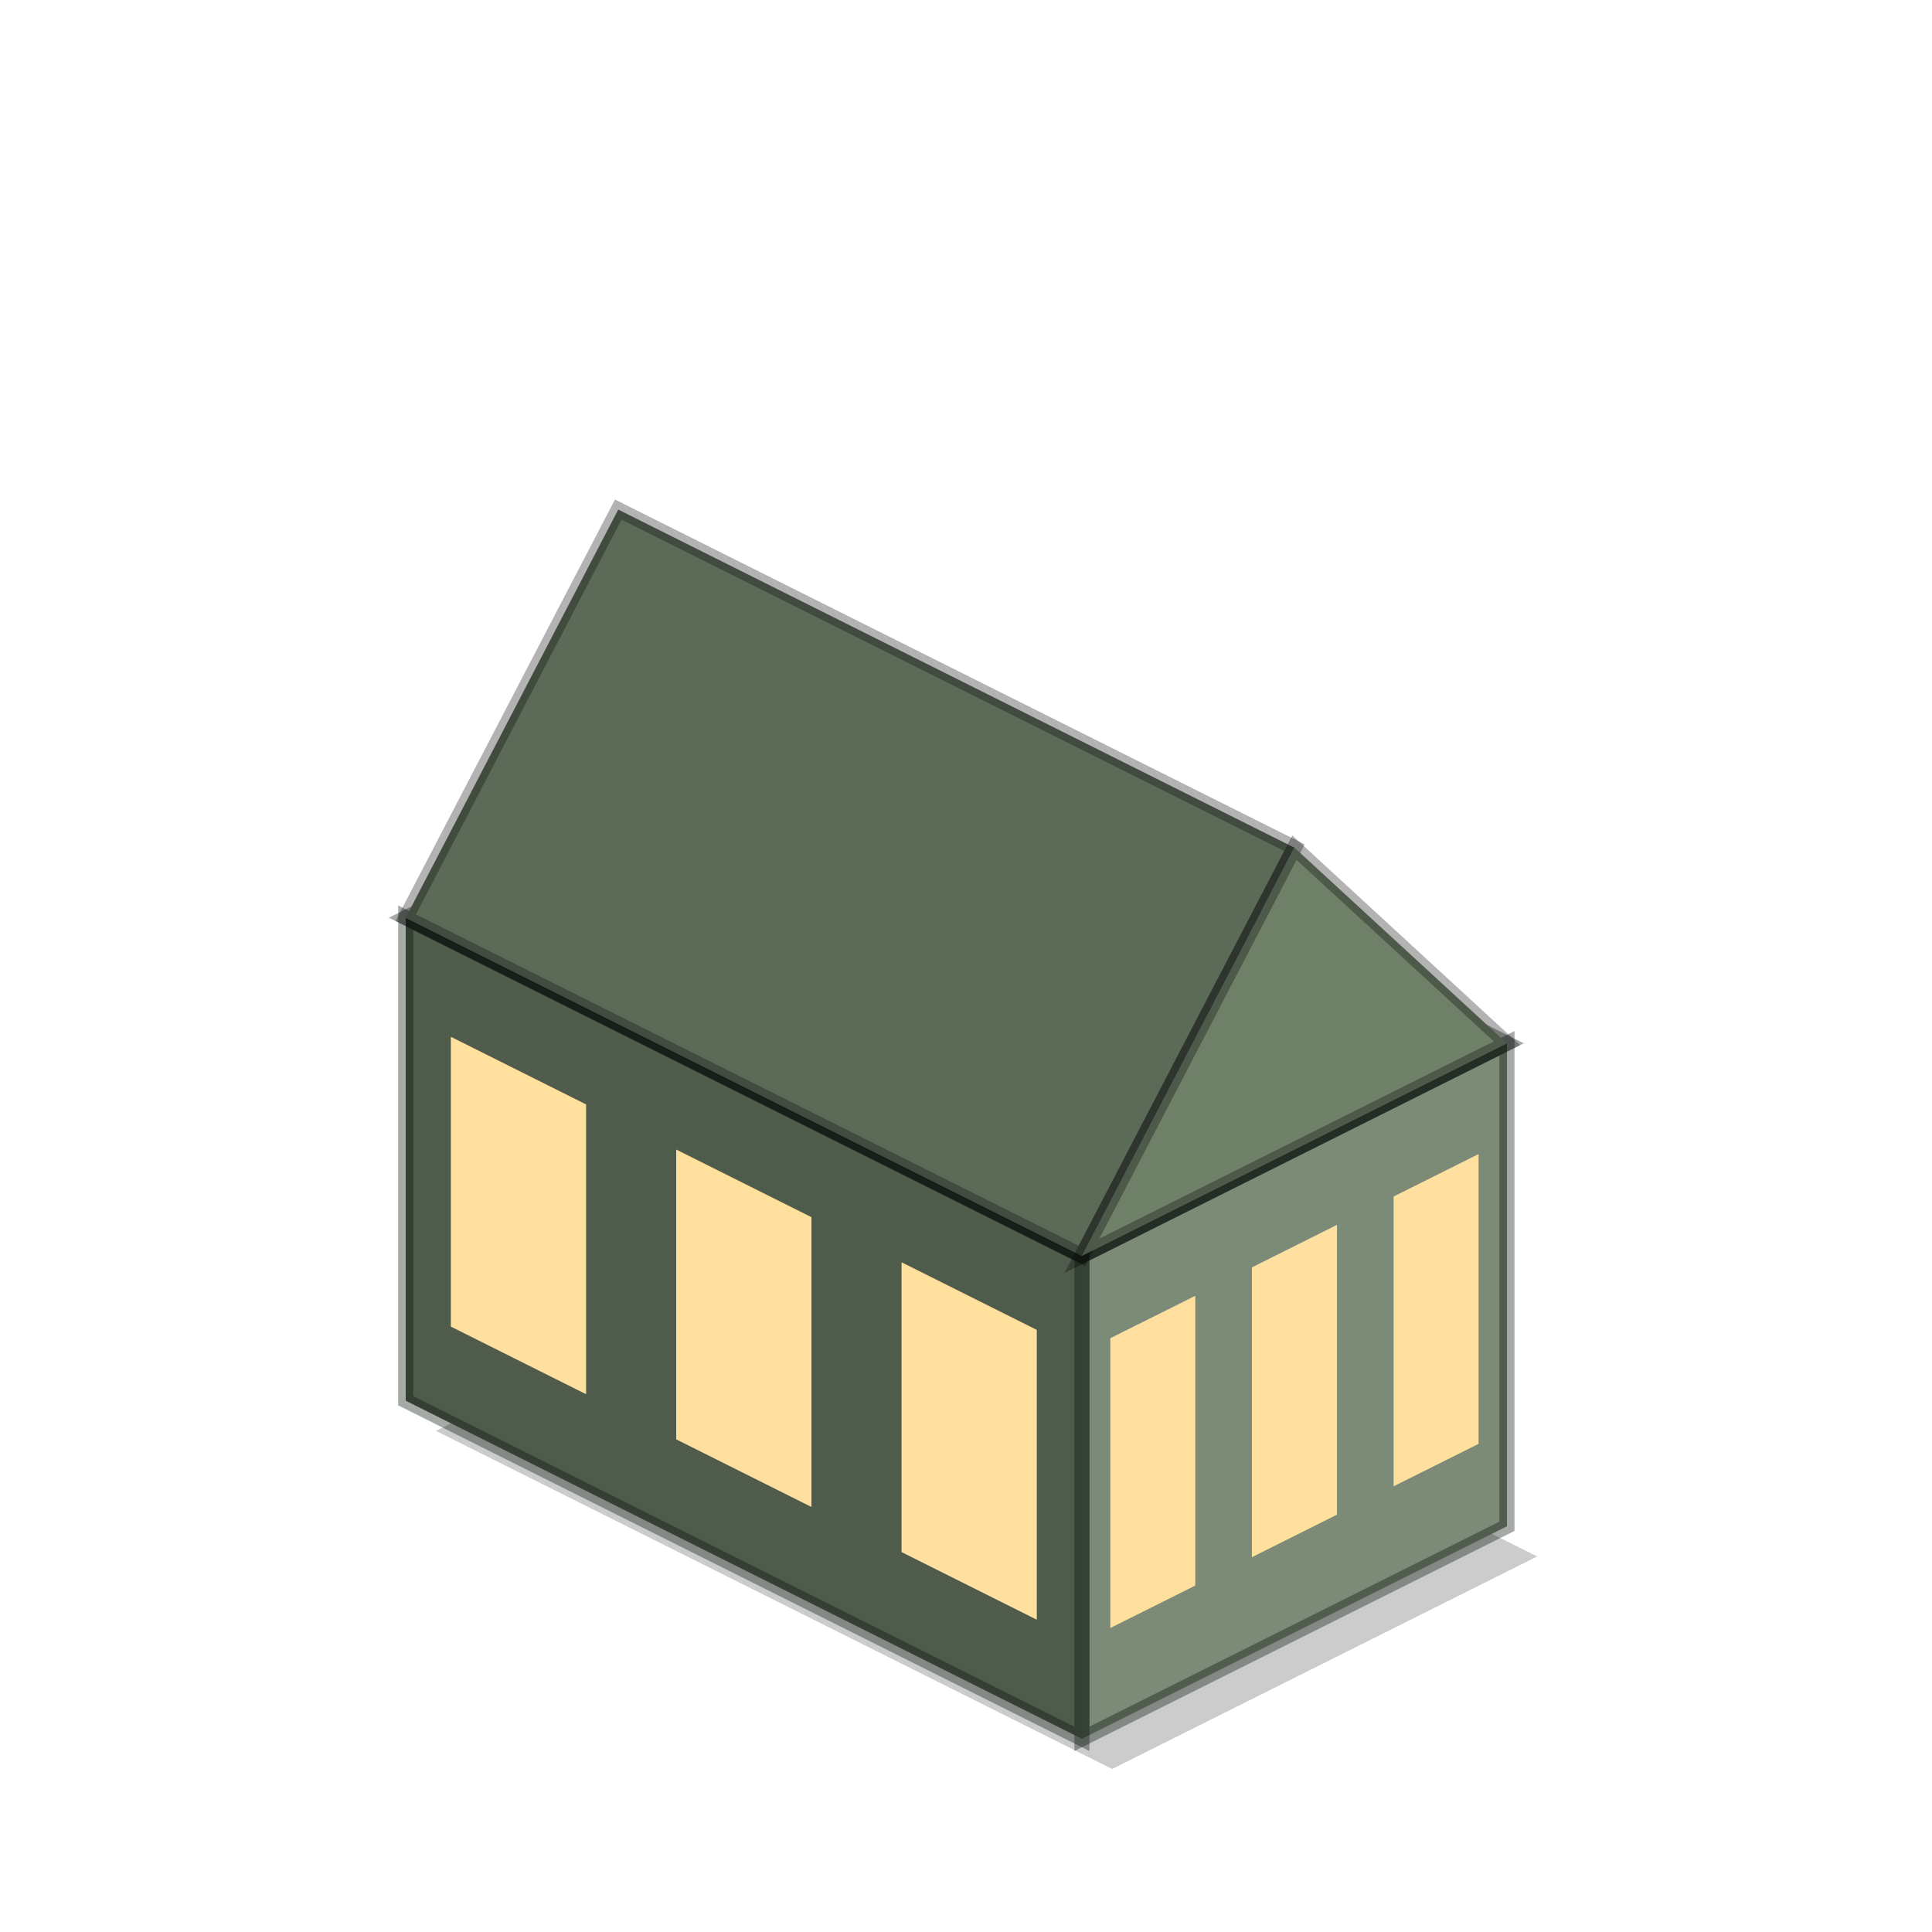
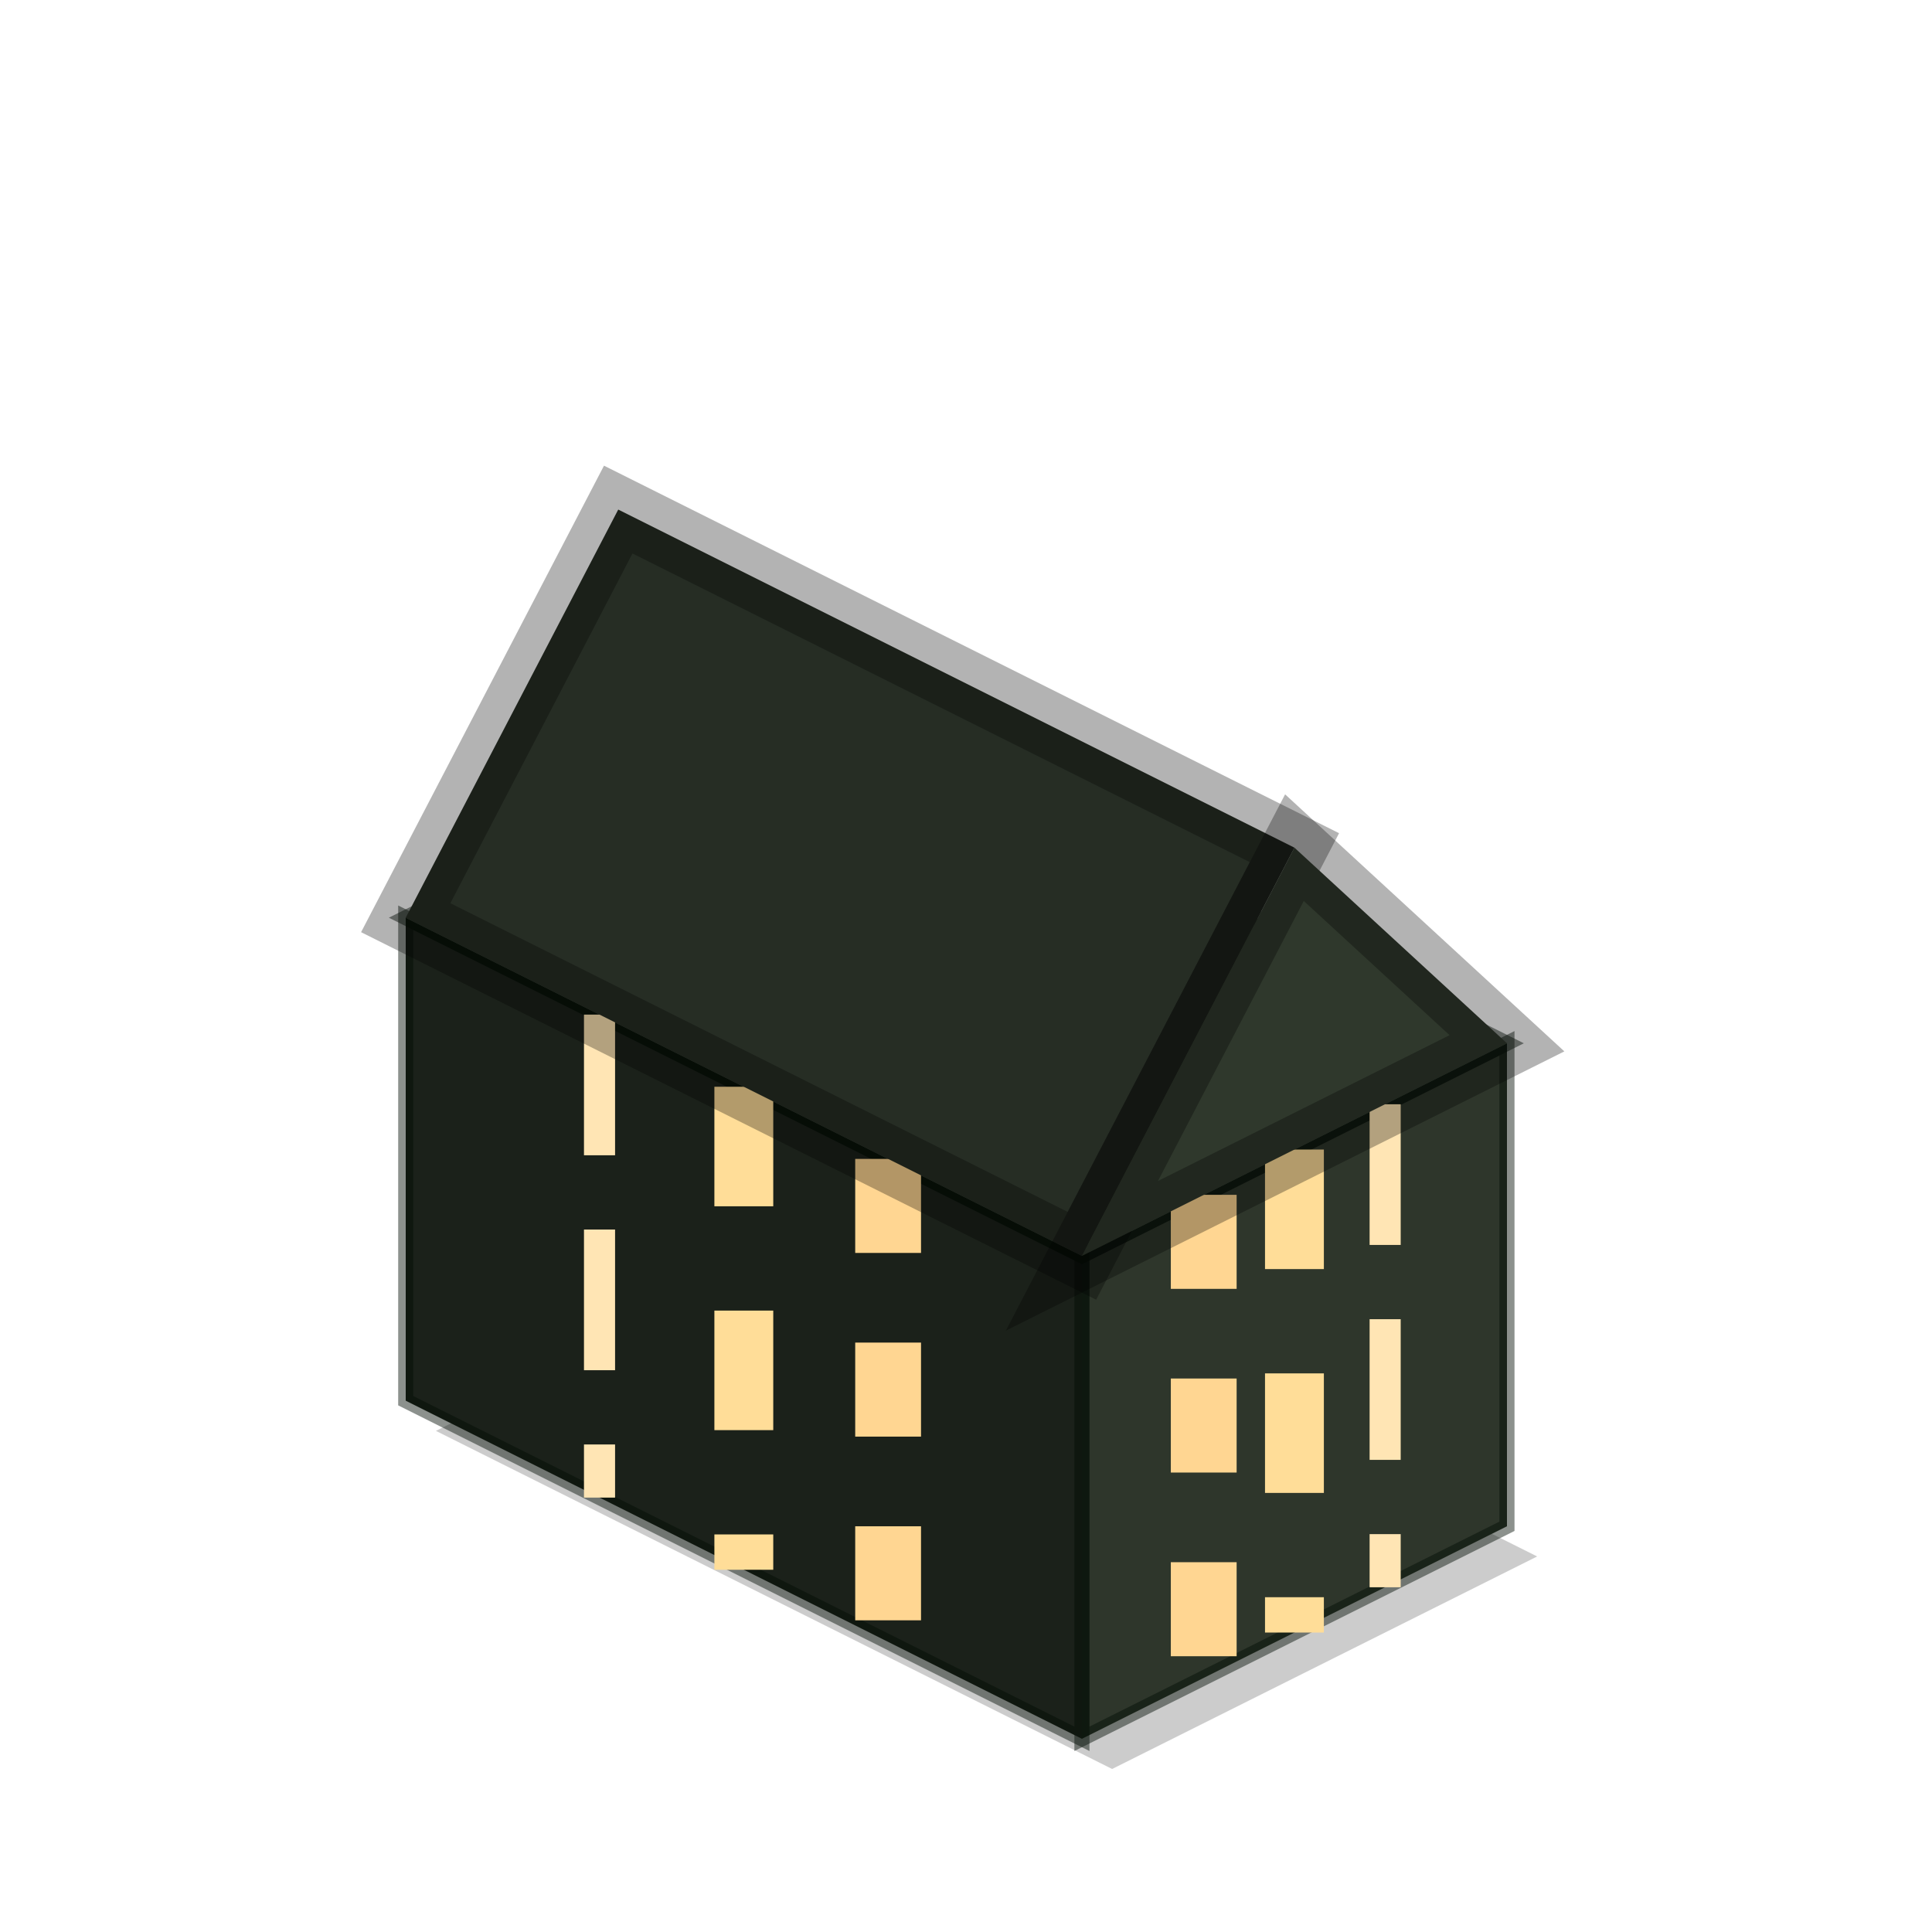
<svg xmlns="http://www.w3.org/2000/svg" version="1.1" width="128" height="128">
  <defs />
  <g>
    <path d="M57.04,80.72 L101.84,103.12 L73.68,117.2 L28.88,94.8 Z" fill="rgb(0,0,0)" fill-opacity="0.2" />
-     <path d="M99.84,101.12 L71.68,115.2 L71.68,83.2 L99.84,69.12 Z" fill="#7c8a78" />
-     <path d="M99.84,101.12 L71.68,115.2 L71.68,83.2 L99.84,69.12 Z" fill="none" stroke="rgb(0,12,4)" stroke-opacity="0.35" stroke-width="1" />
-     <path d="M26.88,92.8 L71.68,115.2 L71.68,83.2 L26.88,60.8 Z" fill="#4f5c4c" />
-     <path d="M26.88,92.8 L71.68,115.2 L71.68,83.2 L26.88,60.8 Z" fill="none" stroke="rgb(0,12,4)" stroke-opacity="0.35" stroke-width="1" />
-     <path d="M55.04,46.72 L99.84,69.12 L71.68,83.2 L26.88,60.8 Z" fill="#9aa893" />
-     <path d="M55.04,46.72 L99.84,69.12 L71.68,83.2 L26.88,60.8 Z" fill="none" stroke="rgb(0,12,4)" stroke-opacity="0.35" stroke-width="1" />
-     <path d="M97.96,76.46 L92.33,79.27 L92.33,98.47 L97.96,95.66 Z" fill="#ffdf9e" />
-     <path d="M88.58,81.15 L82.94,83.97 L82.94,103.17 L88.58,100.35 Z" fill="#ffdf9e" />
-     <path d="M79.19,85.85 L73.56,88.66 L73.56,107.86 L79.19,105.05 Z" fill="#ffdf9e" />
-     <path d="M29.87,68.69 L38.83,73.17 L38.83,92.37 L29.87,87.89 Z" fill="#ffdf9e" />
-     <path d="M44.8,76.16 L53.76,80.64 L53.76,99.84 L44.8,95.36 Z" fill="#ffdf9e" />
-     <path d="M59.73,83.63 L68.69,88.11 L68.69,107.31 L59.73,102.83 Z" fill="#ffdf9e" />
-     <path d="M26.88,60.8 L71.68,83.2 L85.76,56.16 L40.96,33.76 Z" fill="#5c6b58" />
-     <path d="M26.88,60.8 L71.68,83.2 L85.76,56.16 L40.96,33.76 Z" fill="none" stroke="rgb(0,0,0)" stroke-opacity="0.3" stroke-width="1" />
-     <path d="M99.84,69.12 L71.68,83.2 L85.76,56.16 Z" fill="#6f8068" />
-     <path d="M99.84,69.12 L71.68,83.2 L85.76,56.16 Z" fill="none" stroke="rgb(0,0,0)" stroke-opacity="0.3" stroke-width="1" />
+     <path d="M99.84,101.12 L71.68,115.2 L71.68,83.2 L99.84,69.12 Z" fill="#2e362b" />
+     <path d="M99.84,101.12 L71.68,115.2 L71.68,83.2 L99.84,69.12 Z" fill="none" stroke="rgb(0,12,4)" stroke-opacity="0.45" stroke-width="1" />
+     <path d="M26.88,92.8 L71.68,115.2 L71.68,83.2 L26.88,60.8 Z" fill="#1b211a" />
+     <path d="M26.88,92.8 L71.68,115.2 L71.68,83.2 L26.88,60.8 Z" fill="none" stroke="rgb(0,12,4)" stroke-opacity="0.45" stroke-width="1" />
+     <path d="M55.04,46.72 L99.84,69.12 L71.68,83.2 L26.88,60.8 Z" fill="#3f4a3a" />
+     <path d="M55.04,46.72 L99.84,69.12 L71.68,83.2 L26.88,60.8 Z" fill="none" stroke="rgb(0,12,4)" stroke-opacity="0.45" stroke-width="1" />
+     <path d="M91.77,73.16 L91.77,105.16" fill="none" stroke="rgb(255,229,180)" stroke-width="2.06" stroke-dasharray="9.32,4.92" />
+     <path d="M85.76,76.16 L85.76,108.16" fill="none" stroke="rgb(255,221,152)" stroke-width="3.9" stroke-dasharray="7.92,6.91" />
+     <path d="M79.75,79.16 L79.75,111.16" fill="none" stroke="rgb(255,214,146)" stroke-width="4.36" stroke-dasharray="6.23,5.94" />
+     <path d="M39.72,67.22 L39.72,99.22" fill="none" stroke="rgb(255,229,180)" stroke-width="2.06" stroke-dasharray="9.32,4.92" />
+     <path d="M49.28,72 L49.28,104" fill="none" stroke="rgb(255,221,152)" stroke-width="3.9" stroke-dasharray="7.92,6.91" />
+     <path d="M58.84,76.78 L58.84,108.78" fill="none" stroke="rgb(255,214,146)" stroke-width="4.36" stroke-dasharray="6.23,5.94" />
+     <path d="M26.88,60.8 L71.68,83.2 L85.76,56.16 L40.96,33.76 Z" fill="#262d24" />
+     <path d="M26.88,60.8 L71.68,83.2 L85.76,56.16 L40.96,33.76 Z" fill="none" stroke="rgb(0,0,0)" stroke-opacity="0.3" stroke-width="4.36" />
+     <path d="M99.84,69.12 L71.68,83.2 L85.76,56.16 Z" fill="#2f382c" />
+     <path d="M99.84,69.12 L71.68,83.2 L85.76,56.16 Z" fill="none" stroke="rgb(0,0,0)" stroke-opacity="0.3" stroke-width="4.36" />
  </g>
</svg>
